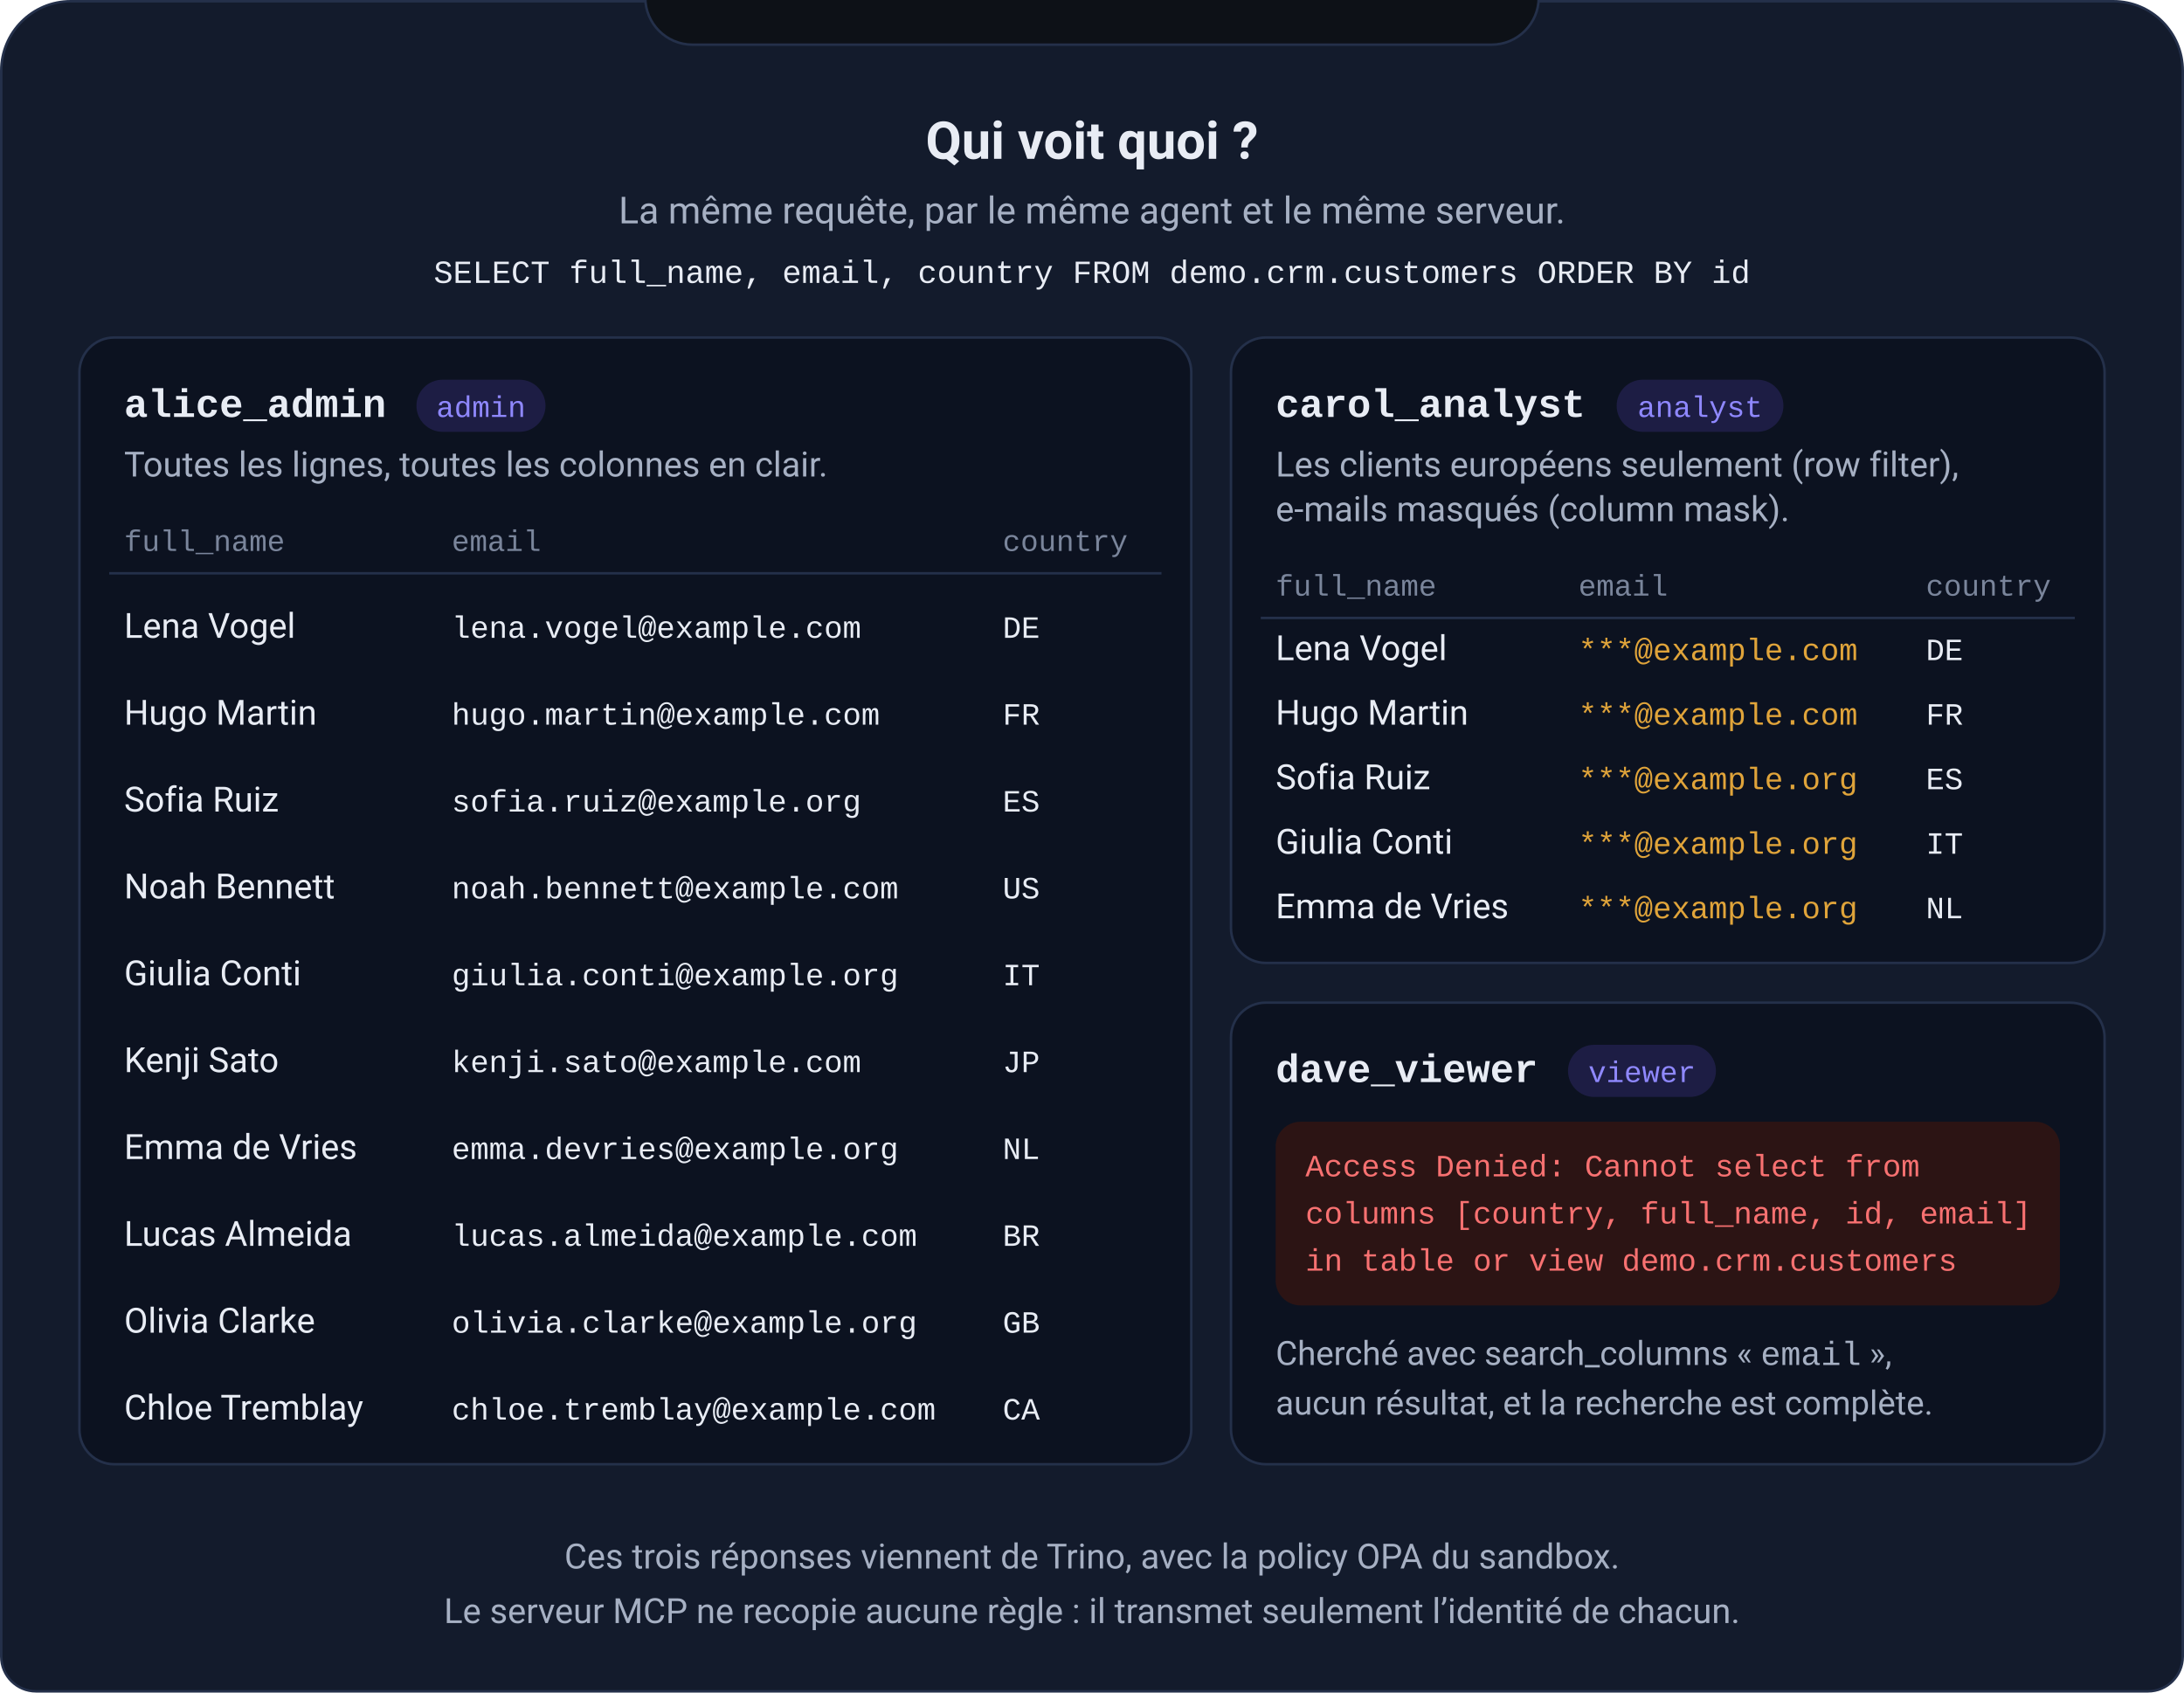
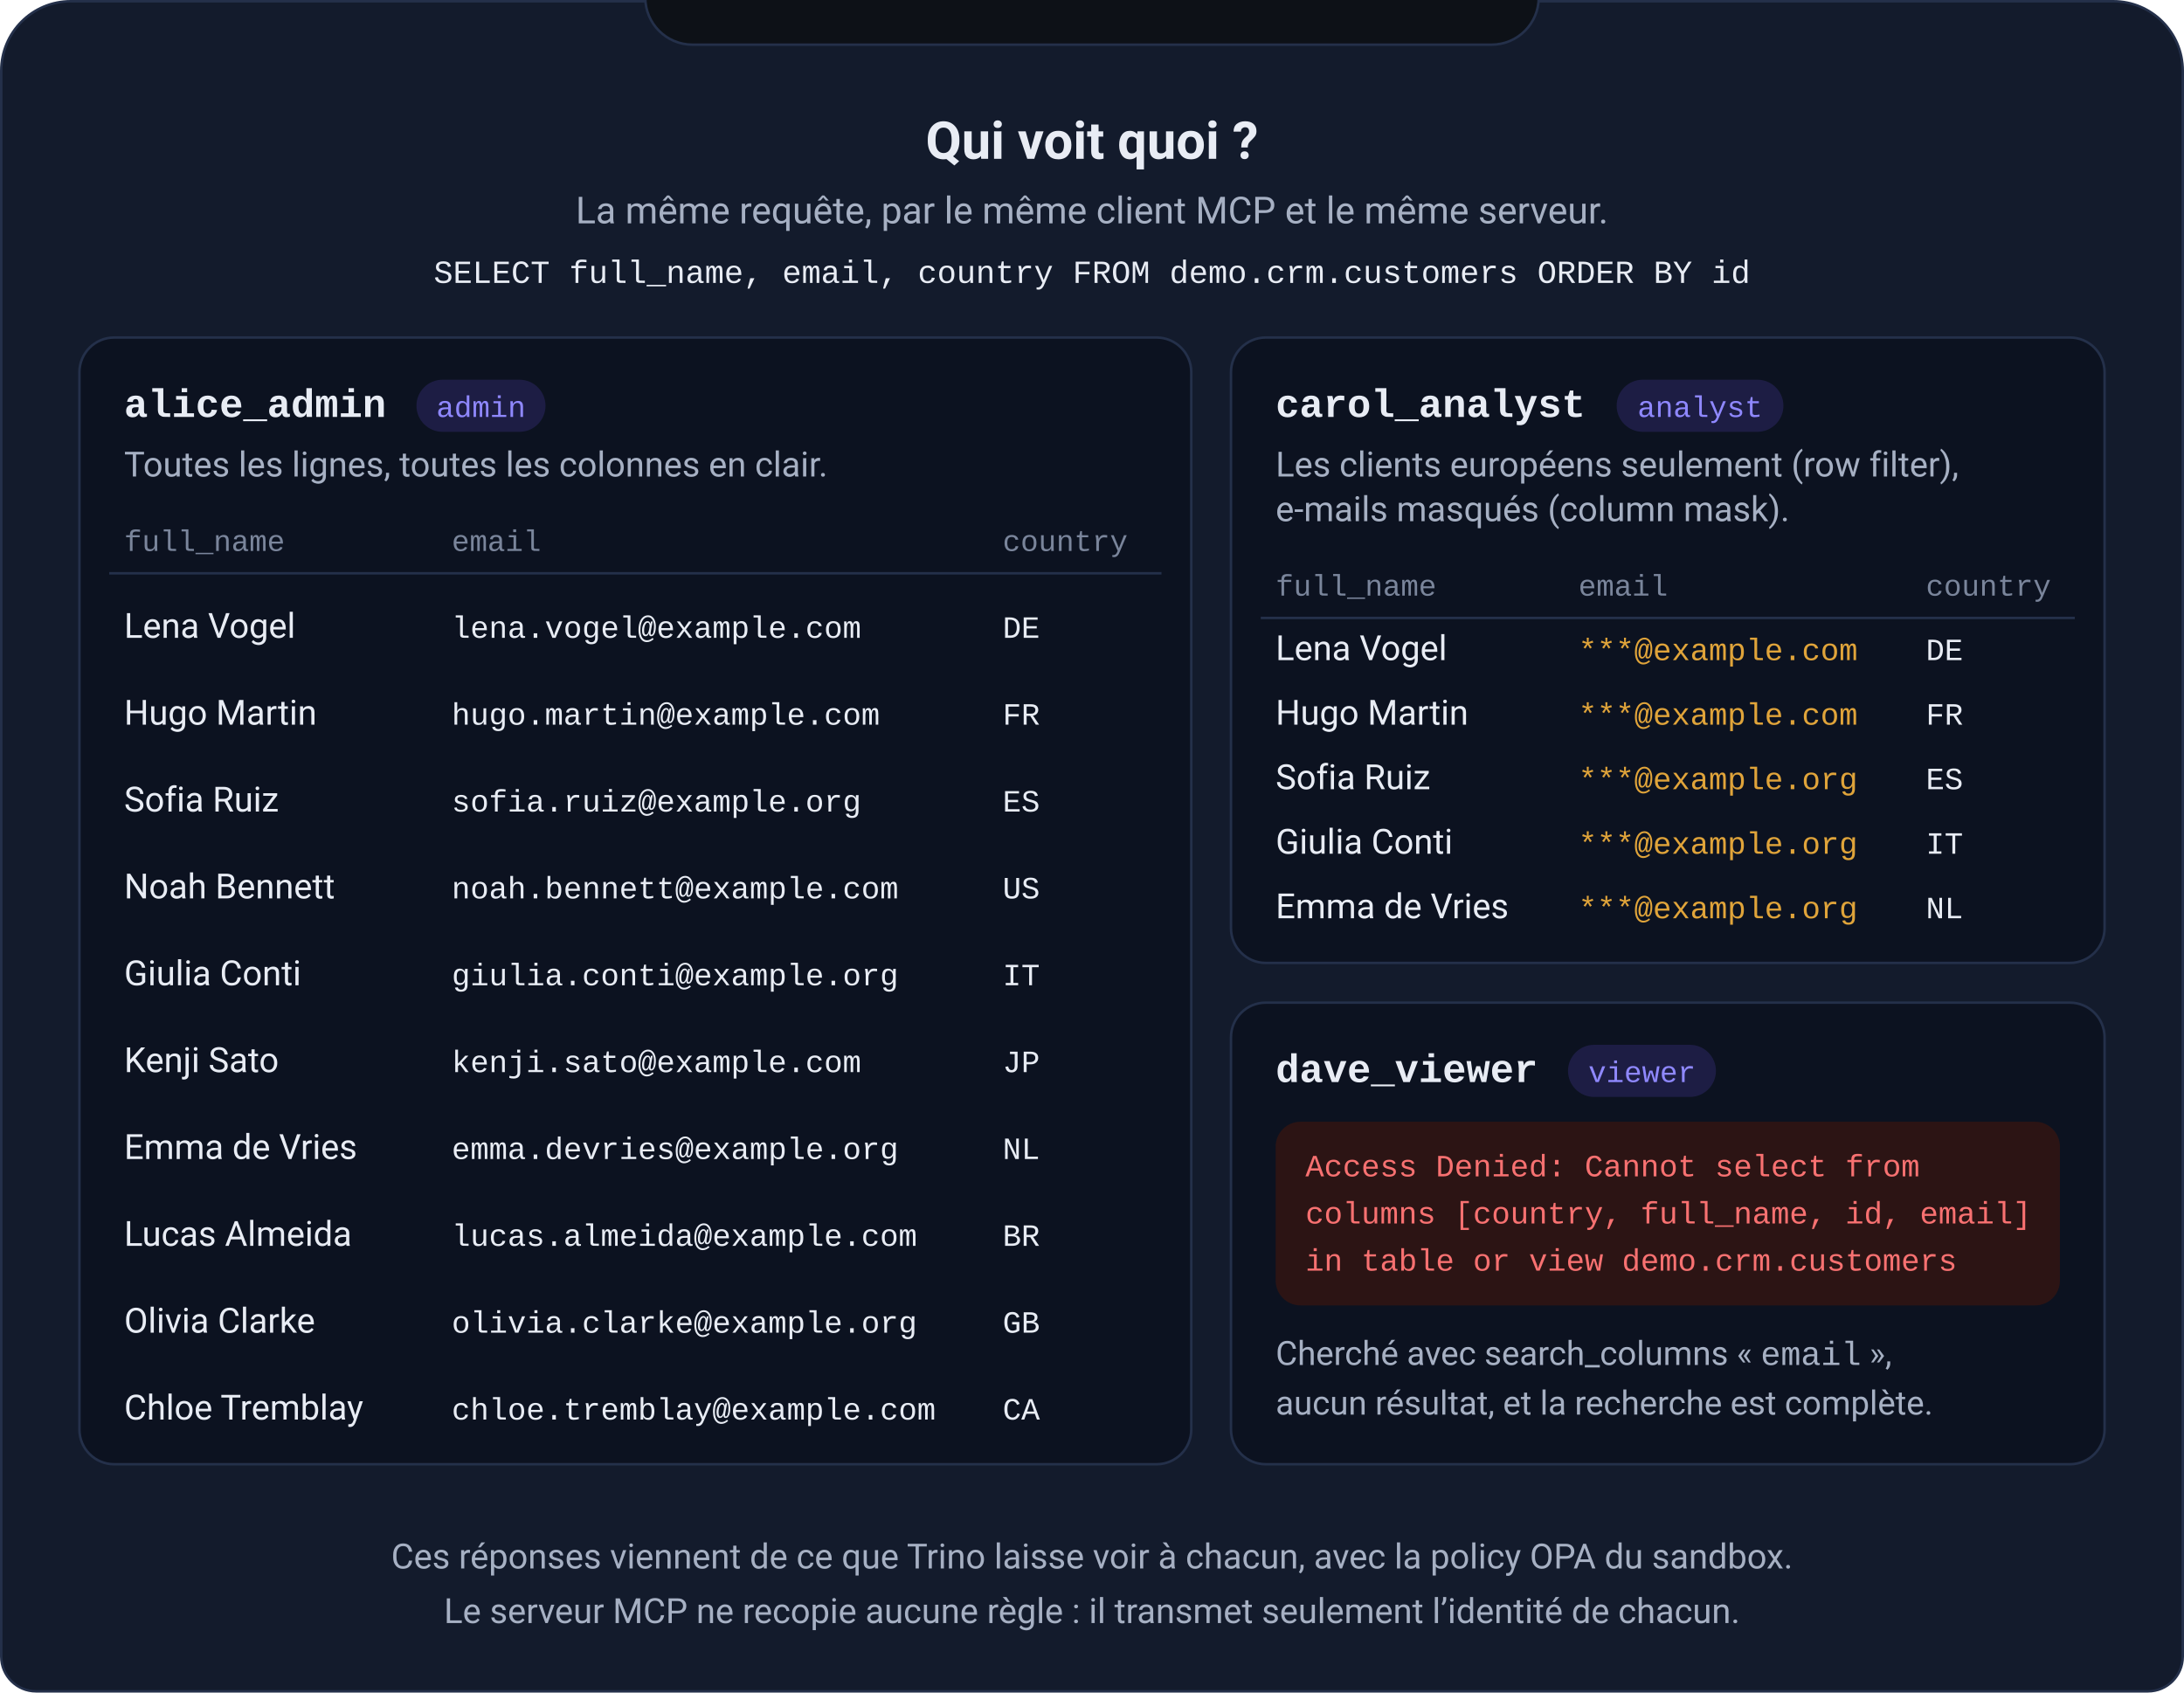
<svg xmlns="http://www.w3.org/2000/svg" width="880" height="682" viewBox="0 0 880 682" role="img" aria-labelledby="t d">
  <style>
text{font-family:system-ui, -apple-system, 'Segoe UI', Roboto, 'Helvetica Neue', Arial, 'Noto Sans', 'DejaVu Sans', sans-serif;fill:#e8ecf4}
.m{font-family:ui-monospace, SFMono-Regular, 'SF Mono', Menlo, Consolas, 'Liberation Mono', 'DejaVu Sans Mono', monospace}
.mu{fill:#a6b0c3} .fa{fill:#7a859b} .ac{fill:#8f88ff} .am{fill:#e0a43a}
.ok{fill:#4ade80} .no{fill:#f87171} .b{font-weight:600} .bb{font-weight:700}
.ln{fill:none;stroke:#a6b0c3;stroke-width:1.5} .dash{stroke-dasharray:4 4}
.grid{stroke:#24304a;stroke-width:1}
</style>
  <path d="M28.5 0.5H851.5A28 28 0 0 1 879.5 28.5V667.5A14 14 0 0 1 865.5 681.5H14.5A14 14 0 0 1 0.5 667.5V28.5A28 28 0 0 1 28.5 0.5Z" fill="#131b2c" stroke="#24304a" />
  <rect x="260" y="-20" width="360" height="38" rx="19" fill="#0d1117" stroke="#24304a" />
  <rect x="32" y="136" width="448" height="454" rx="14" fill="#0c1220" stroke="#24304a" stroke-width="1" />
  <rect x="496" y="136" width="352" height="252" rx="14" fill="#0c1220" stroke="#24304a" stroke-width="1" />
  <rect x="496" y="404" width="352" height="186" rx="14" fill="#0c1220" stroke="#24304a" stroke-width="1" />
  <text x="440.0" y="64" font-size="21" text-anchor="middle" class="bb" xml:space="preserve">Qui voit quoi ?</text>
-   <text x="440.0" y="90" font-size="15" text-anchor="middle" class="mu" xml:space="preserve">La même requête, par le même agent et le même serveur.</text>
+   <text x="440.0" y="90" font-size="15" text-anchor="middle" class="mu" xml:space="preserve">La même requête, par le même client MCP et le même serveur.</text>
  <text x="440.0" y="114" font-size="13" text-anchor="middle" class="m" xml:space="preserve">SELECT full_name, email, country FROM demo.crm.customers ORDER BY id</text>
  <text x="50" y="168" font-size="16" class="m bb" xml:space="preserve">alice_admin</text>
  <rect x="167.8" y="153" width="52.0" height="21" rx="10.5" fill="#1d1d44" />
  <text x="193.8" y="168" font-size="12" text-anchor="middle" class="m ac" xml:space="preserve">admin</text>
  <text x="50" y="192" font-size="14" class="mu" xml:space="preserve">Toutes les lignes, toutes les colonnes en clair.</text>
  <text x="50" y="222" font-size="12" class="m fa" xml:space="preserve">full_name</text>
  <text x="182" y="222" font-size="12" class="m fa" xml:space="preserve">email</text>
  <text x="404" y="222" font-size="12" class="m fa" xml:space="preserve">country</text>
  <path class="grid" d="M44 231H468" />
  <text x="50" y="257" font-size="14" xml:space="preserve">Lena Vogel</text>
  <text x="182" y="257" font-size="12.5" class="m" xml:space="preserve">lena.vogel@example.com</text>
  <text x="404" y="257" font-size="12.5" class="m" xml:space="preserve">DE</text>
  <text x="50" y="292" font-size="14" xml:space="preserve">Hugo Martin</text>
  <text x="182" y="292" font-size="12.5" class="m" xml:space="preserve">hugo.martin@example.com</text>
  <text x="404" y="292" font-size="12.5" class="m" xml:space="preserve">FR</text>
  <text x="50" y="327" font-size="14" xml:space="preserve">Sofia Ruiz</text>
  <text x="182" y="327" font-size="12.5" class="m" xml:space="preserve">sofia.ruiz@example.org</text>
  <text x="404" y="327" font-size="12.5" class="m" xml:space="preserve">ES</text>
  <text x="50" y="362" font-size="14" xml:space="preserve">Noah Bennett</text>
  <text x="182" y="362" font-size="12.5" class="m" xml:space="preserve">noah.bennett@example.com</text>
  <text x="404" y="362" font-size="12.5" class="m" xml:space="preserve">US</text>
  <text x="50" y="397" font-size="14" xml:space="preserve">Giulia Conti</text>
  <text x="182" y="397" font-size="12.5" class="m" xml:space="preserve">giulia.conti@example.org</text>
  <text x="404" y="397" font-size="12.5" class="m" xml:space="preserve">IT</text>
  <text x="50" y="432" font-size="14" xml:space="preserve">Kenji Sato</text>
  <text x="182" y="432" font-size="12.5" class="m" xml:space="preserve">kenji.sato@example.com</text>
  <text x="404" y="432" font-size="12.5" class="m" xml:space="preserve">JP</text>
  <text x="50" y="467" font-size="14" xml:space="preserve">Emma de Vries</text>
  <text x="182" y="467" font-size="12.5" class="m" xml:space="preserve">emma.devries@example.org</text>
  <text x="404" y="467" font-size="12.5" class="m" xml:space="preserve">NL</text>
  <text x="50" y="502" font-size="14" xml:space="preserve">Lucas Almeida</text>
  <text x="182" y="502" font-size="12.5" class="m" xml:space="preserve">lucas.almeida@example.com</text>
  <text x="404" y="502" font-size="12.5" class="m" xml:space="preserve">BR</text>
  <text x="50" y="537" font-size="14" xml:space="preserve">Olivia Clarke</text>
  <text x="182" y="537" font-size="12.5" class="m" xml:space="preserve">olivia.clarke@example.org</text>
  <text x="404" y="537" font-size="12.5" class="m" xml:space="preserve">GB</text>
  <text x="50" y="572" font-size="14" xml:space="preserve">Chloe Tremblay</text>
  <text x="182" y="572" font-size="12.5" class="m" xml:space="preserve">chloe.tremblay@example.com</text>
  <text x="404" y="572" font-size="12.5" class="m" xml:space="preserve">CA</text>
  <text x="514" y="168" font-size="16" class="m bb" xml:space="preserve">carol_analyst</text>
  <rect x="651.4" y="153" width="67.2" height="21" rx="10.5" fill="#1d1d44" />
  <text x="685.0" y="168" font-size="12" text-anchor="middle" class="m ac" xml:space="preserve">analyst</text>
  <text x="514" y="192" font-size="14" class="mu" xml:space="preserve">Les clients européens seulement (row filter),</text>
  <text x="514" y="210" font-size="14" class="mu" xml:space="preserve">e-mails masqués (column mask).</text>
  <text x="514" y="240" font-size="12" class="m fa" xml:space="preserve">full_name</text>
  <text x="636" y="240" font-size="12" class="m fa" xml:space="preserve">email</text>
  <text x="776" y="240" font-size="12" class="m fa" xml:space="preserve">country</text>
  <path class="grid" d="M508 249H836" />
  <text x="514" y="266" font-size="14" xml:space="preserve">Lena Vogel</text>
  <text x="636" y="266" font-size="12.5" class="m am" xml:space="preserve">***@example.com</text>
  <text x="776" y="266" font-size="12.5" class="m" xml:space="preserve">DE</text>
  <text x="514" y="292" font-size="14" xml:space="preserve">Hugo Martin</text>
  <text x="636" y="292" font-size="12.5" class="m am" xml:space="preserve">***@example.com</text>
  <text x="776" y="292" font-size="12.5" class="m" xml:space="preserve">FR</text>
  <text x="514" y="318" font-size="14" xml:space="preserve">Sofia Ruiz</text>
  <text x="636" y="318" font-size="12.5" class="m am" xml:space="preserve">***@example.org</text>
  <text x="776" y="318" font-size="12.5" class="m" xml:space="preserve">ES</text>
  <text x="514" y="344" font-size="14" xml:space="preserve">Giulia Conti</text>
  <text x="636" y="344" font-size="12.5" class="m am" xml:space="preserve">***@example.org</text>
  <text x="776" y="344" font-size="12.5" class="m" xml:space="preserve">IT</text>
  <text x="514" y="370" font-size="14" xml:space="preserve">Emma de Vries</text>
  <text x="636" y="370" font-size="12.5" class="m am" xml:space="preserve">***@example.org</text>
  <text x="776" y="370" font-size="12.5" class="m" xml:space="preserve">NL</text>
  <text x="514" y="436" font-size="16" class="m bb" xml:space="preserve">dave_viewer</text>
  <rect x="631.8" y="421" width="59.6" height="21" rx="10.5" fill="#1d1d44" />
  <text x="661.6" y="436" font-size="12" text-anchor="middle" class="m ac" xml:space="preserve">viewer</text>
  <rect x="514" y="452" width="316" height="74" rx="10" fill="#2c1414" />
  <text x="526" y="474" font-size="12.5" class="m no" xml:space="preserve">Access Denied: Cannot select from</text>
  <text x="526" y="493" font-size="12.5" class="m no" xml:space="preserve">columns [country, full_name, id, email]</text>
  <text x="526" y="512" font-size="12.5" class="m no" xml:space="preserve">in table or view demo.crm.customers</text>
  <text x="514" y="550" font-size="13.5" class="mu" xml:space="preserve">Cherché avec search_columns « <tspan class="m">email</tspan> »,</text>
  <text x="514" y="570" font-size="13.5" class="mu" xml:space="preserve">aucun résultat, et la recherche est complète.</text>
-   <text x="440.0" y="632" font-size="14" text-anchor="middle" class="mu" xml:space="preserve">Ces trois réponses viennent de Trino, avec la policy OPA du sandbox.</text>
+   <text x="440.0" y="632" font-size="14" text-anchor="middle" class="mu" xml:space="preserve">Ces réponses viennent de ce que Trino laisse voir à chacun, avec la policy OPA du sandbox.</text>
  <text x="440.0" y="654" font-size="14" text-anchor="middle" class="mu" xml:space="preserve">Le serveur MCP ne recopie aucune règle : il transmet seulement l’identité de chacun.</text>
</svg>
